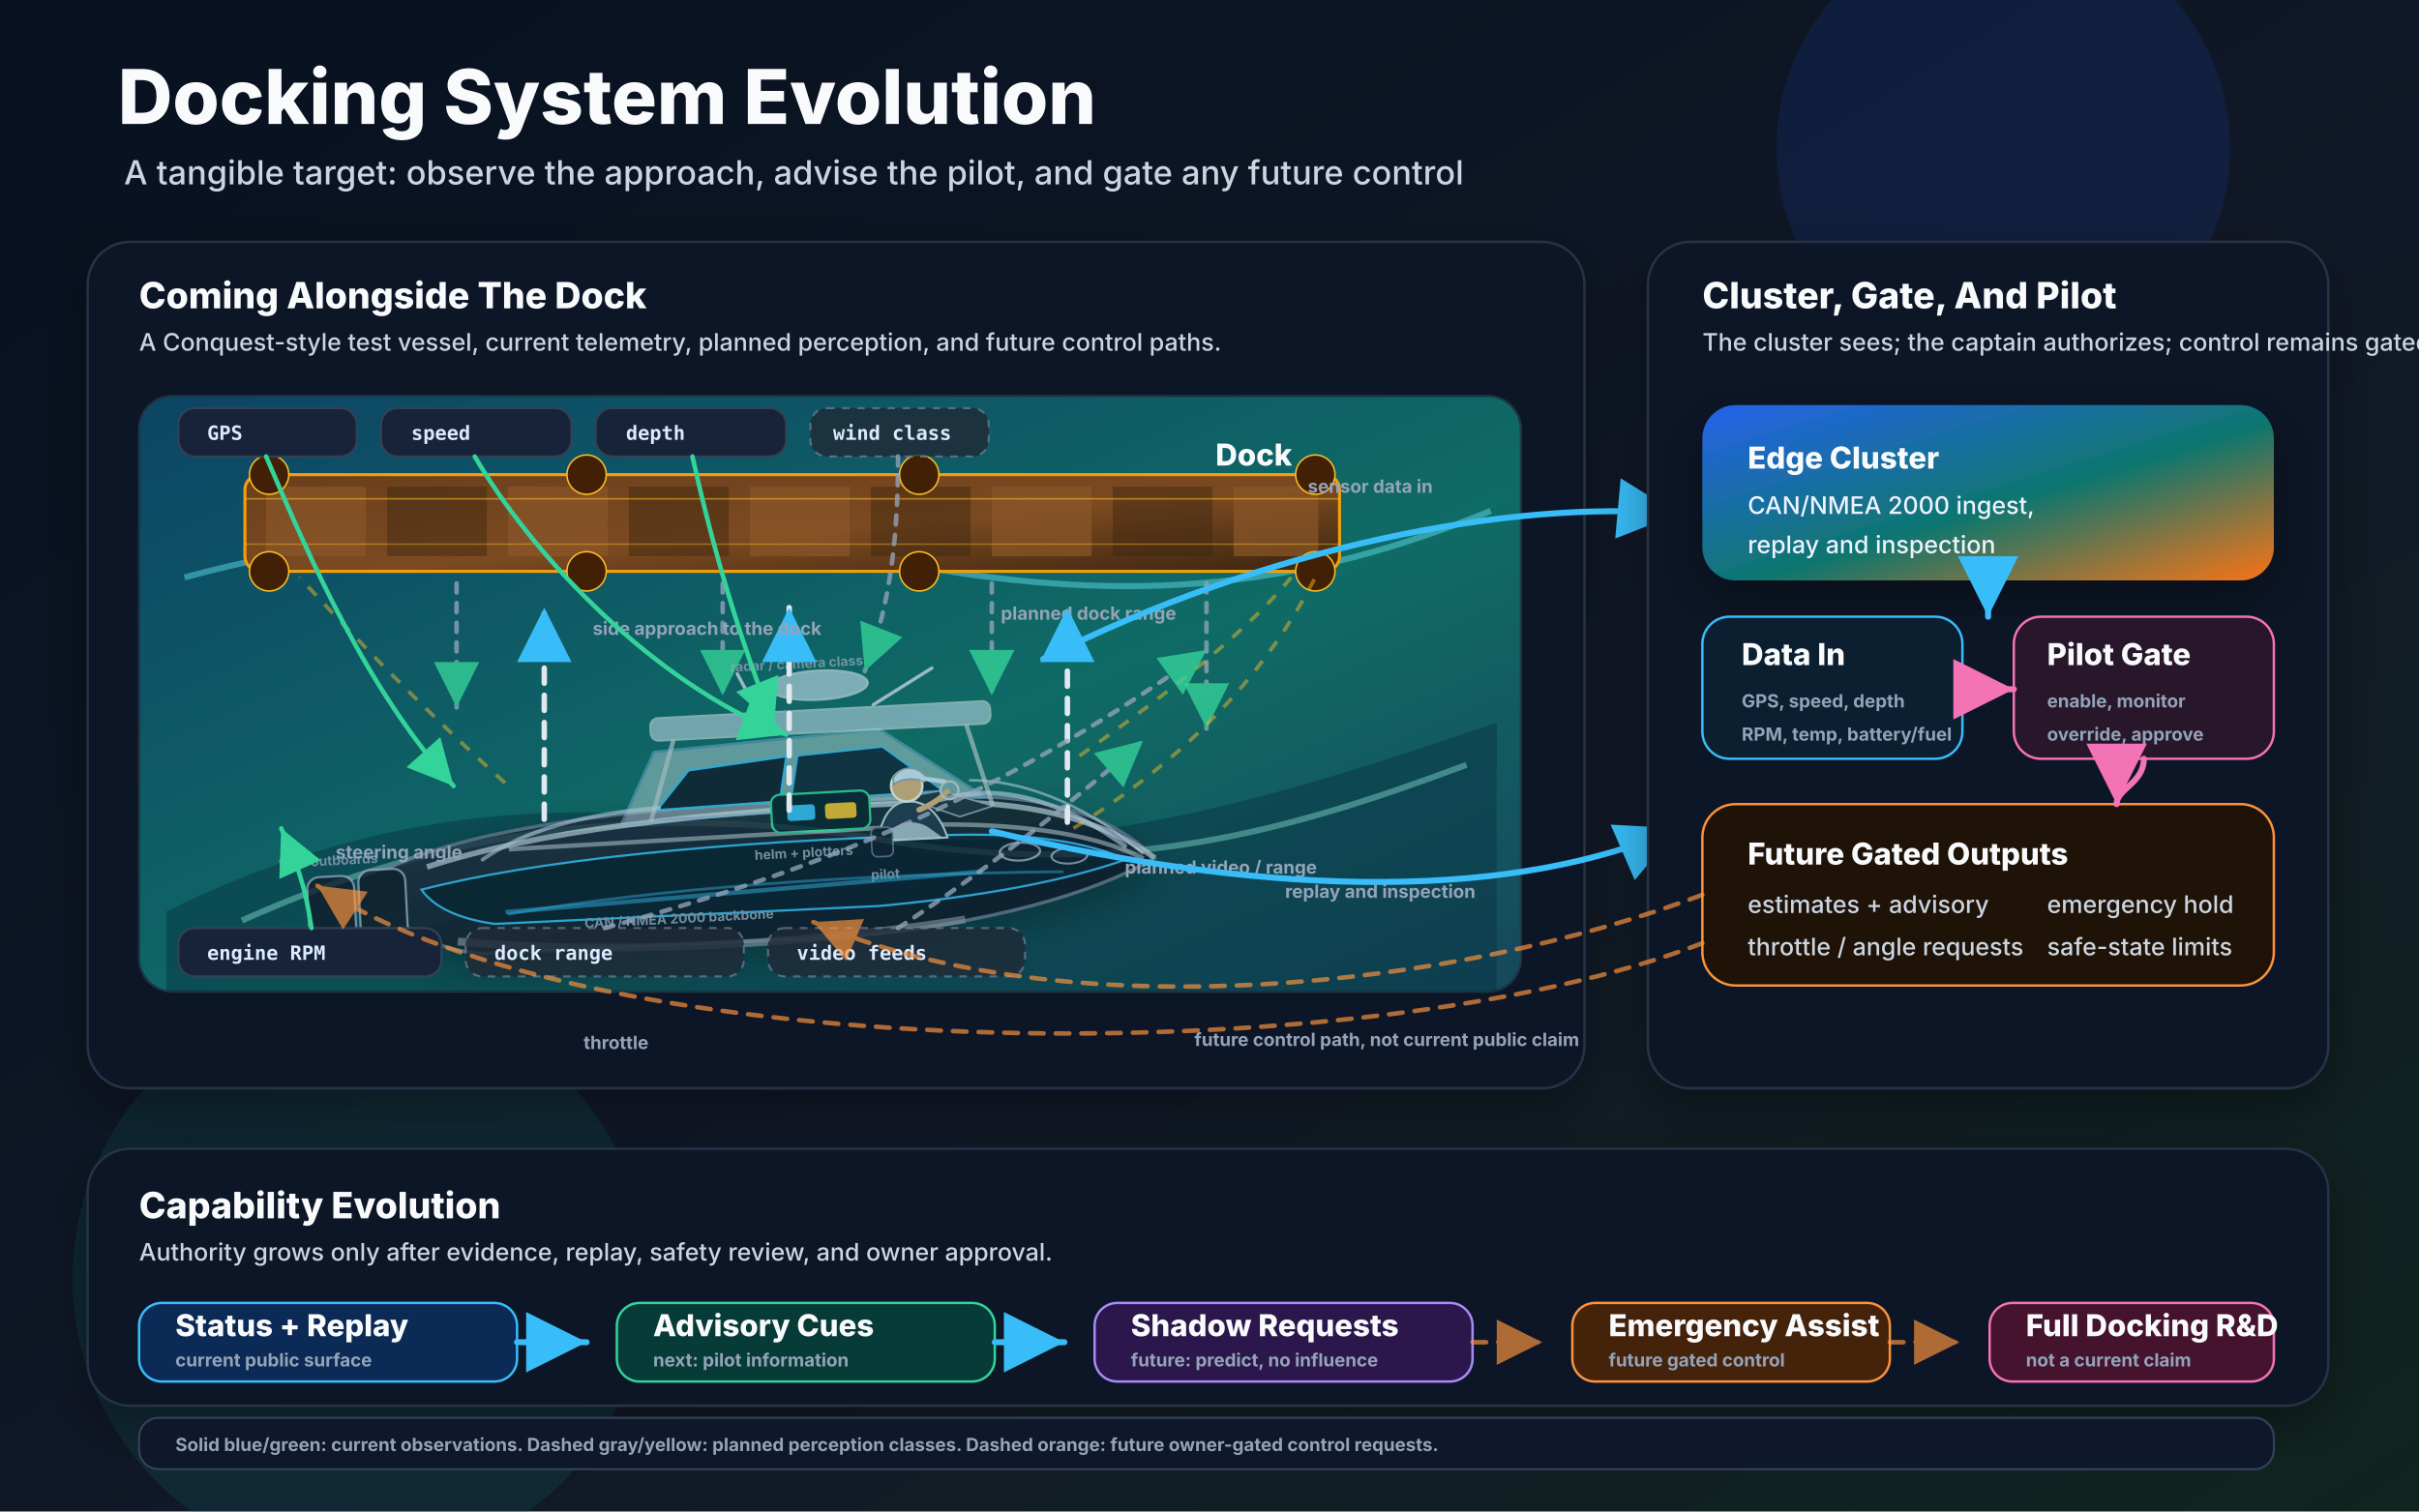
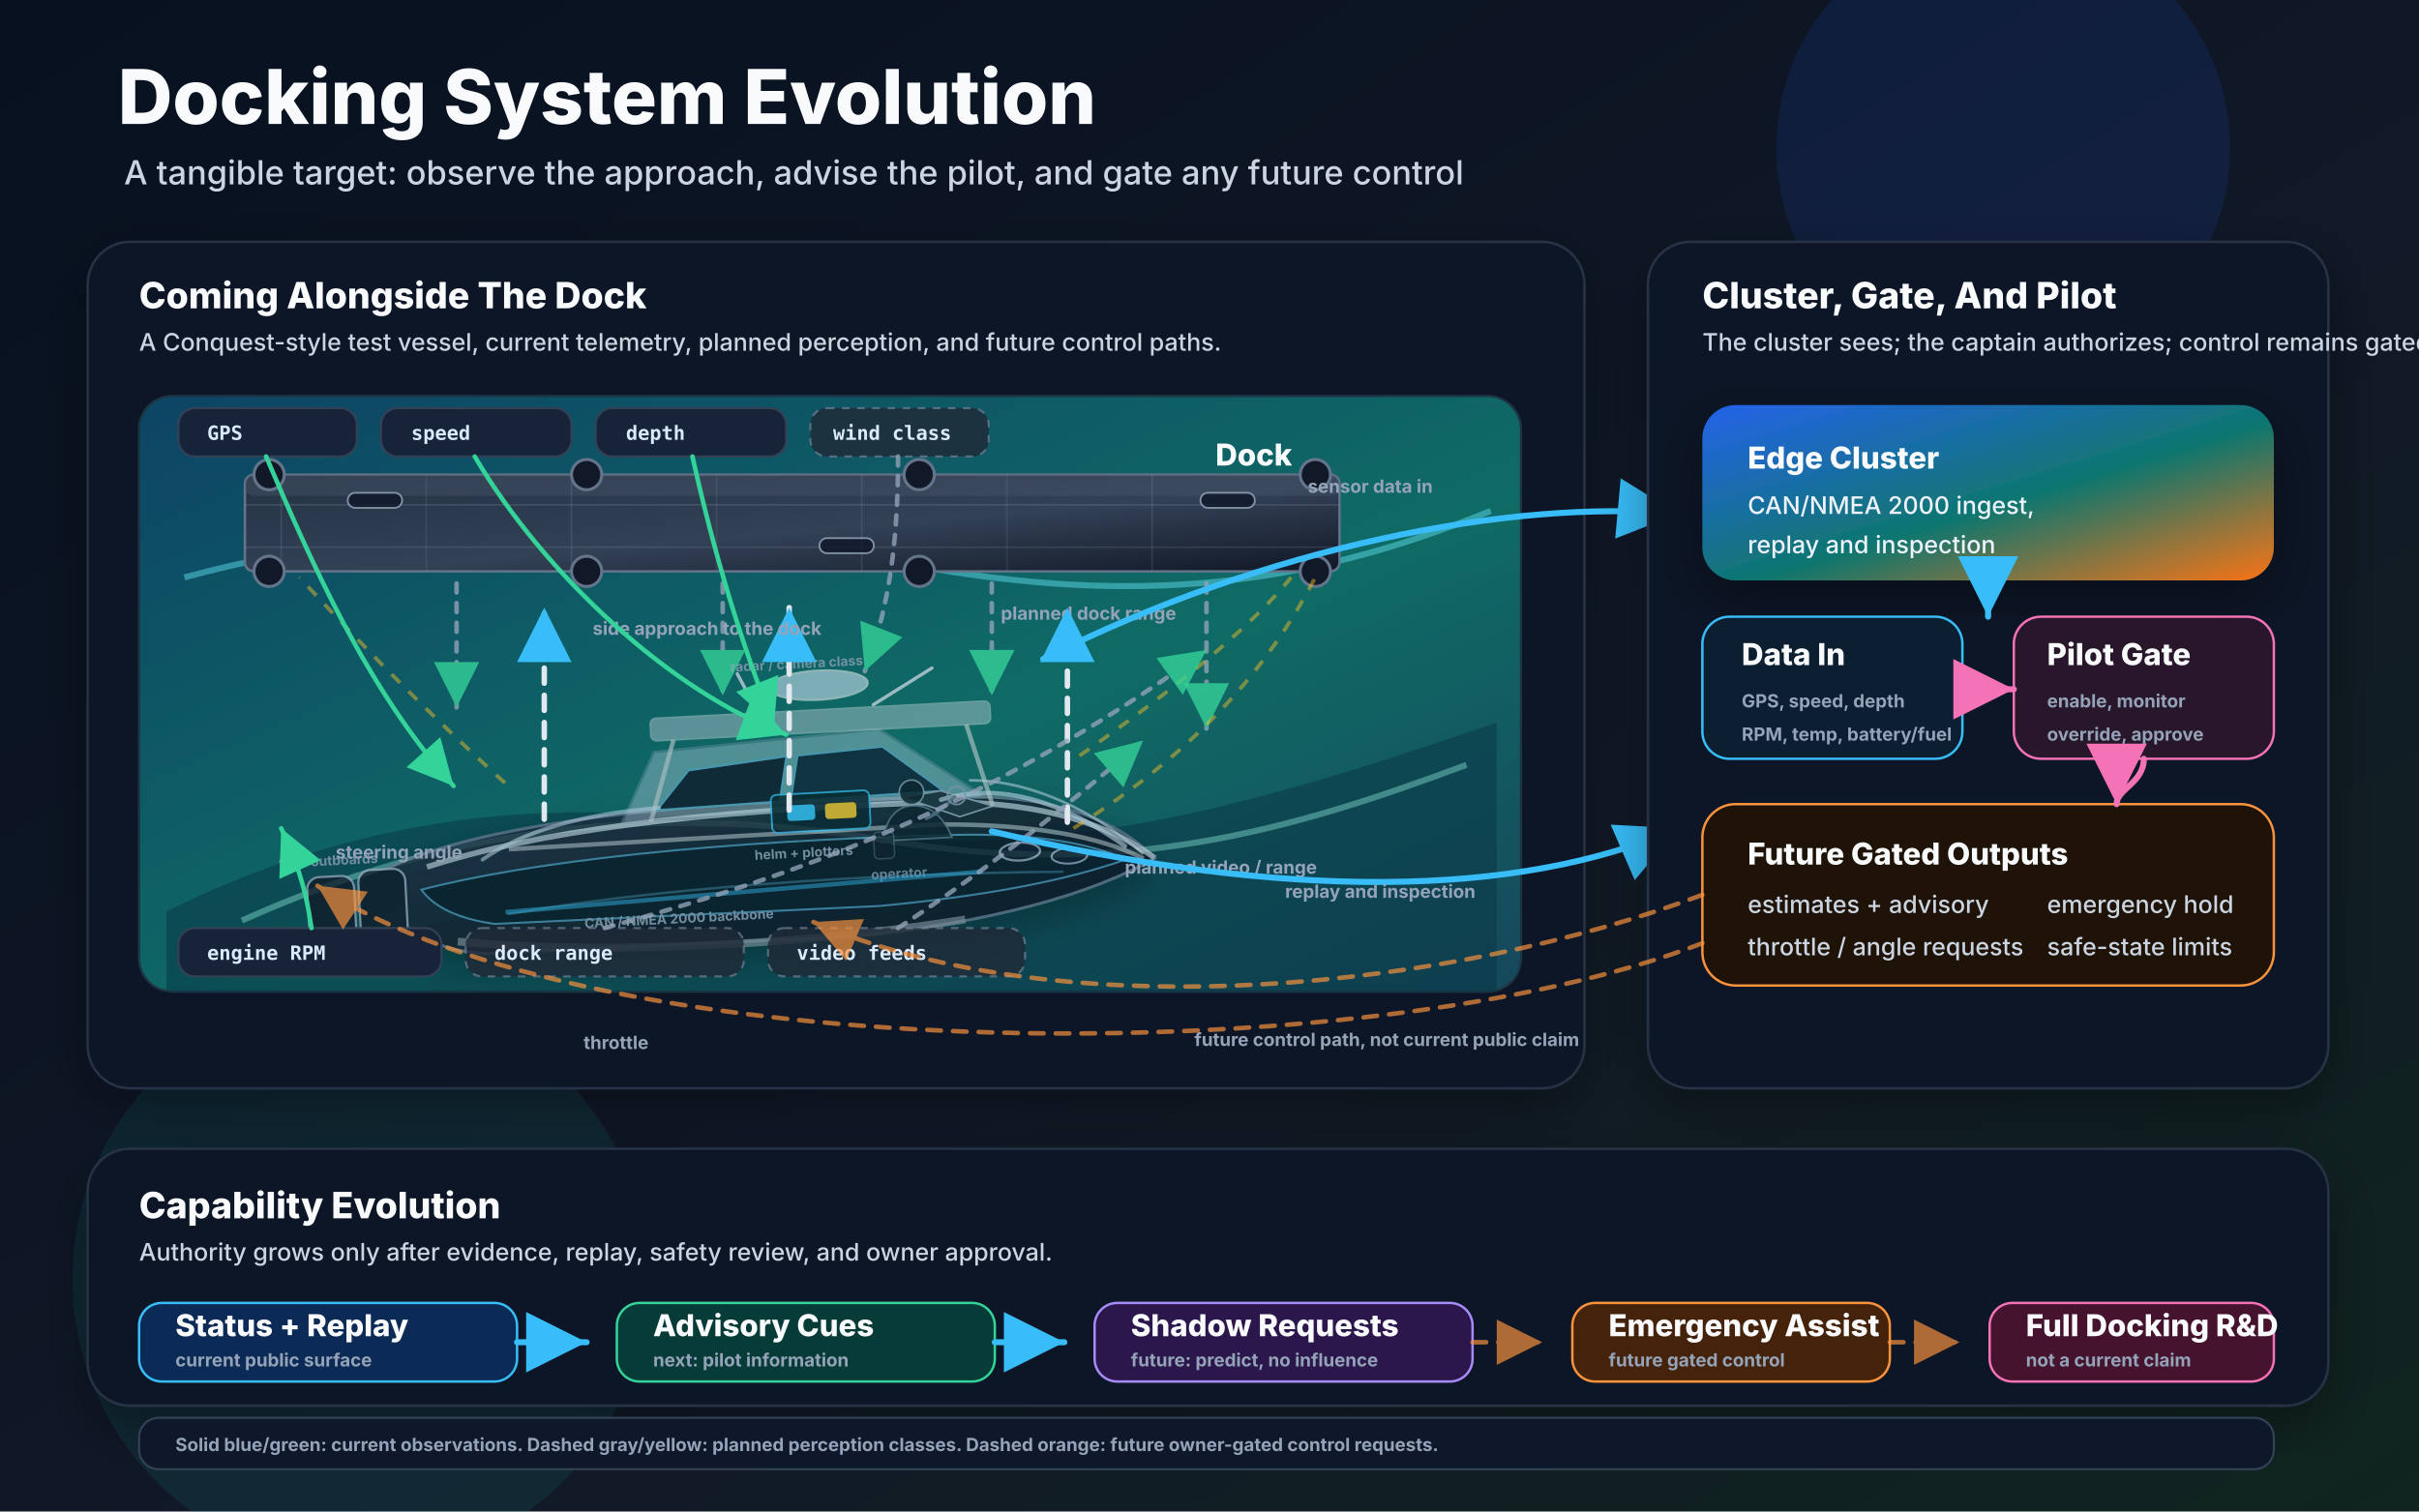
<svg xmlns="http://www.w3.org/2000/svg" width="1600" height="1000" viewBox="0 0 1600 1000" role="img" aria-labelledby="title desc">
  <defs>
    <linearGradient id="bg" x1="0" y1="0" x2="1" y2="1">
      <stop offset="0" stop-color="#07111f" />
      <stop offset="0.56" stop-color="#111827" />
      <stop offset="1" stop-color="#10251f" />
    </linearGradient>
    <linearGradient id="water" x1="0" y1="0" x2="1" y2="1">
      <stop offset="0" stop-color="#0c4a6e" />
      <stop offset="0.58" stop-color="#0f766e" />
      <stop offset="1" stop-color="#164e63" />
    </linearGradient>
    <linearGradient id="dockWood" x1="0" y1="0" x2="1" y2="1">
-       <stop offset="0" stop-color="#6b3f1d" />
-       <stop offset="0.55" stop-color="#7c4a21" />
-       <stop offset="1" stop-color="#3b250f" />
+       <stop offset="0" stop-color="#243244" />
+       <stop offset="0.55" stop-color="#334155" />
+       <stop offset="1" stop-color="#111827" />
    </linearGradient>
    <linearGradient id="darkHull" x1="0" y1="0" x2="1" y2="1">
      <stop offset="0" stop-color="#243244" />
      <stop offset="0.58" stop-color="#111827" />
      <stop offset="1" stop-color="#0b1220" />
    </linearGradient>
    <linearGradient id="cluster" x1="0" y1="0" x2="1" y2="1">
      <stop offset="0" stop-color="#2563eb" />
      <stop offset="0.55" stop-color="#0f766e" />
      <stop offset="1" stop-color="#f97316" />
    </linearGradient>
    <filter id="shadow" x="-20%" y="-20%" width="140%" height="140%">
      <feDropShadow dx="0" dy="12" stdDeviation="18" flood-color="#000000" flood-opacity="0.36" />
    </filter>
    <marker id="arrowData" markerWidth="14" markerHeight="14" refX="10" refY="5" orient="auto" markerUnits="strokeWidth">
      <path d="M0,0 L10,5 L0,10 z" fill="#38bdf8" />
    </marker>
    <marker id="arrowSense" markerWidth="14" markerHeight="14" refX="10" refY="5" orient="auto" markerUnits="strokeWidth">
      <path d="M0,0 L10,5 L0,10 z" fill="#34d399" />
    </marker>
    <marker id="arrowControl" markerWidth="14" markerHeight="14" refX="10" refY="5" orient="auto" markerUnits="strokeWidth">
      <path d="M0,0 L10,5 L0,10 z" fill="#fb923c" />
    </marker>
    <marker id="arrowHuman" markerWidth="14" markerHeight="14" refX="10" refY="5" orient="auto" markerUnits="strokeWidth">
      <path d="M0,0 L10,5 L0,10 z" fill="#f472b6" />
    </marker>
    <style>
      .title{font:800 50px -apple-system,BlinkMacSystemFont,"Segoe UI",sans-serif;fill:#f8fafc;letter-spacing:0}
      .sub{font:500 22px -apple-system,BlinkMacSystemFont,"Segoe UI",sans-serif;fill:#cbd5e1;letter-spacing:0}
      .h{font:800 24px -apple-system,BlinkMacSystemFont,"Segoe UI",sans-serif;fill:#f8fafc;letter-spacing:0}
      .h2{font:800 20px -apple-system,BlinkMacSystemFont,"Segoe UI",sans-serif;fill:#f8fafc;letter-spacing:0}
      .s{font:500 16px -apple-system,BlinkMacSystemFont,"Segoe UI",sans-serif;fill:#cbd5e1;letter-spacing:0}
      .tiny{font:700 12px -apple-system,BlinkMacSystemFont,"Segoe UI",sans-serif;fill:#94a3b8;letter-spacing:0}
      .mono{font:700 13px ui-monospace,SFMono-Regular,Menlo,Consolas,monospace;fill:#dbeafe;letter-spacing:0}
      .panel{fill:#111827;stroke:#263244;stroke-width:1.6;filter:url(#shadow)}
      .chip{fill:#172338;stroke:#334155;stroke-width:1.4}
      .plannedChip{fill:#1f2937;stroke:#64748b;stroke-width:1.4;stroke-dasharray:5 5;opacity:0.82}
      .data{stroke:#38bdf8;stroke-width:4;fill:none;marker-end:url(#arrowData);stroke-linecap:round}
      .sense{stroke:#34d399;stroke-width:3;fill:none;marker-end:url(#arrowSense);stroke-linecap:round}
      .planned{stroke:#94a3b8;stroke-width:3;fill:none;marker-end:url(#arrowSense);stroke-dasharray:6 7;stroke-linecap:round;opacity:0.78}
      .control{stroke:#fb923c;stroke-width:3;fill:none;marker-end:url(#arrowControl);stroke-dasharray:9 8;stroke-linecap:round;opacity:0.68}
      .human{stroke:#f472b6;stroke-width:4;fill:none;marker-end:url(#arrowHuman);stroke-linecap:round}
      .motion{stroke:#e2e8f0;stroke-width:3.6;fill:none;marker-end:url(#arrowData);stroke-linecap:round;stroke-dasharray:10 8}
    </style>
  </defs>
  <rect width="1600" height="1000" fill="url(#bg)" />
  <circle cx="1325" cy="98" r="150" fill="#1d4ed8" opacity="0.14" />
  <circle cx="238" cy="846" r="190" fill="#0f766e" opacity="0.18" />
  <text x="78" y="82" class="title">Docking System Evolution</text>
  <text x="82" y="122" class="sub">A tangible target: observe the approach, advise the pilot, and gate any future control</text>
  <rect x="58" y="160" width="990" height="560" rx="28" class="panel" />
  <text x="92" y="204" class="h">Coming Alongside The Dock</text>
  <text x="92" y="232" class="s">A Conquest-style test vessel, current telemetry, planned perception, and future control paths.</text>
  <rect x="92" y="262" width="914" height="394" rx="22" fill="url(#water)" opacity="0.88" stroke="#1e3a4a" stroke-width="1.5" />
  <path d="M110 603 C238 540 360 524 518 548 C684 573 810 540 990 478 L990 656 L110 656 Z" fill="#083344" opacity="0.5" />
  <path d="M122 382 C284 338 450 346 604 374 C752 401 864 388 986 338" stroke="#67e8f9" stroke-width="4" opacity="0.44" fill="none" />
  <path d="M160 609 C296 548 430 530 586 556 C742 582 852 550 970 506" stroke="#99f6e4" stroke-width="4" opacity="0.38" fill="none" />
  <g id="dock">
-     <rect x="162" y="314" width="724" height="64" rx="10" fill="url(#dockWood)" stroke="#f59e0b" stroke-width="2" />
-     <rect x="176" y="322" width="66" height="46" fill="#8a5528" opacity="0.7" />
-     <rect x="256" y="322" width="66" height="46" fill="#3b250f" opacity="0.45" />
-     <rect x="336" y="322" width="66" height="46" fill="#8a5528" opacity="0.7" />
-     <rect x="416" y="322" width="66" height="46" fill="#3b250f" opacity="0.45" />
-     <rect x="496" y="322" width="66" height="46" fill="#8a5528" opacity="0.7" />
-     <rect x="576" y="322" width="66" height="46" fill="#3b250f" opacity="0.45" />
-     <rect x="656" y="322" width="66" height="46" fill="#8a5528" opacity="0.7" />
-     <rect x="736" y="322" width="66" height="46" fill="#3b250f" opacity="0.45" />
-     <rect x="816" y="322" width="56" height="46" fill="#8a5528" opacity="0.7" />
-     <line x1="162" y1="330" x2="886" y2="330" stroke="#fbbf24" opacity="0.56" />
-     <line x1="162" y1="360" x2="886" y2="360" stroke="#fbbf24" opacity="0.4" />
-     <circle cx="178" cy="314" r="13" fill="#422006" stroke="#fbbf24" />
-     <circle cx="388" cy="314" r="13" fill="#422006" stroke="#fbbf24" />
-     <circle cx="608" cy="314" r="13" fill="#422006" stroke="#fbbf24" />
-     <circle cx="870" cy="314" r="13" fill="#422006" stroke="#fbbf24" />
-     <circle cx="178" cy="378" r="13" fill="#422006" stroke="#fbbf24" />
-     <circle cx="388" cy="378" r="13" fill="#422006" stroke="#fbbf24" />
-     <circle cx="608" cy="378" r="13" fill="#422006" stroke="#fbbf24" />
-     <circle cx="870" cy="378" r="13" fill="#422006" stroke="#fbbf24" />
+     <rect x="162" y="314" width="724" height="64" rx="6" fill="url(#dockWood)" stroke="#64748b" stroke-width="1.6" />
+     <rect x="162" y="314" width="724" height="14" rx="6" fill="#475569" opacity="0.45" />
+     <line x1="186" y1="314" x2="186" y2="378" stroke="#94a3b8" opacity="0.18" />
+     <line x1="282" y1="314" x2="282" y2="378" stroke="#94a3b8" opacity="0.14" />
+     <line x1="378" y1="314" x2="378" y2="378" stroke="#94a3b8" opacity="0.18" />
+     <line x1="474" y1="314" x2="474" y2="378" stroke="#94a3b8" opacity="0.14" />
+     <line x1="570" y1="314" x2="570" y2="378" stroke="#94a3b8" opacity="0.18" />
+     <line x1="666" y1="314" x2="666" y2="378" stroke="#94a3b8" opacity="0.14" />
+     <line x1="762" y1="314" x2="762" y2="378" stroke="#94a3b8" opacity="0.18" />
+     <line x1="162" y1="334" x2="886" y2="334" stroke="#94a3b8" opacity="0.22" />
+     <line x1="162" y1="362" x2="886" y2="362" stroke="#94a3b8" opacity="0.18" />
+     <rect x="230" y="326" width="36" height="10" rx="5" fill="#0f172a" stroke="#94a3b8" stroke-width="1.2" opacity="0.82" />
+     <rect x="542" y="356" width="36" height="10" rx="5" fill="#0f172a" stroke="#94a3b8" stroke-width="1.2" opacity="0.82" />
+     <rect x="794" y="326" width="36" height="10" rx="5" fill="#0f172a" stroke="#94a3b8" stroke-width="1.2" opacity="0.82" />
+     <circle cx="178" cy="314" r="10" fill="#111827" stroke="#64748b" stroke-width="2" />
+     <circle cx="388" cy="314" r="10" fill="#111827" stroke="#64748b" stroke-width="2" />
+     <circle cx="608" cy="314" r="10" fill="#111827" stroke="#64748b" stroke-width="2" />
+     <circle cx="870" cy="314" r="10" fill="#111827" stroke="#64748b" stroke-width="2" />
+     <circle cx="178" cy="378" r="10" fill="#111827" stroke="#64748b" stroke-width="2" />
+     <circle cx="388" cy="378" r="10" fill="#111827" stroke="#64748b" stroke-width="2" />
+     <circle cx="608" cy="378" r="10" fill="#111827" stroke="#64748b" stroke-width="2" />
+     <circle cx="870" cy="378" r="10" fill="#111827" stroke="#64748b" stroke-width="2" />
    <text x="804" y="308" class="h2">Dock</text>
  </g>
  <g id="distance">
    <path d="M302 386 L302 468" class="planned" />
    <path d="M478 386 L478 460" class="planned" />
    <path d="M656 386 L656 460" class="planned" />
    <path d="M798 386 L798 482" class="planned" />
    <text x="662" y="410" class="tiny">planned dock range</text>
  </g>
  <g id="boat" opacity="0.75" transform="translate(125 188) scale(0.74)">
    <g transform="rotate(-3 500 500)">
-       <path d="M162 512 C222 482 334 466 502 464 L686 468 C770 470 828 494 862 532 C804 562 710 582 590 588 L260 586 C206 580 174 552 162 512 Z" fill="url(#darkHull)" stroke="#66758a" stroke-width="3" filter="url(#shadow)" />
-       <path d="M206 526 C304 506 470 496 684 502 C752 504 804 515 836 532 C782 548 710 558 614 562 L270 560 C238 554 216 542 206 526 Z" fill="#0a1a2a" stroke="#38bdf8" stroke-width="2" />
+       <path d="M162 512 C222 482 334 466 502 464 L686 468 C770 470 828 494 862 532 C804 562 710 582 590 588 L260 586 C206 580 174 552 162 512 Z" fill="url(#darkHull)" stroke="#64748b" stroke-width="2.6" filter="url(#shadow)" />
+       <path d="M206 526 C304 506 470 496 684 502 C752 504 804 515 836 532 C782 548 710 558 614 562 L270 560 C238 554 216 542 206 526 Z" fill="#091724" stroke="#4b8fb3" stroke-width="1.8" />
      <path d="M236 574 C344 590 520 596 690 578" stroke="#9ca3af" stroke-width="7" opacity="0.66" fill="none" />
      <path d="M212 506 C310 480 448 468 664 472 C748 474 816 494 862 532" stroke="#cbd5e1" stroke-width="5" opacity="0.78" fill="none" />
      <path d="M286 494 L672 492 C754 496 814 510 852 532" stroke="#d1d5db" stroke-width="4" opacity="0.62" fill="none" />
-       <path d="M282 552 C410 536 600 532 780 540" stroke="#38bdf8" stroke-width="2.5" opacity="0.5" fill="none" />
+       <path d="M282 552 C410 536 600 532 780 540" stroke="#5aa6c8" stroke-width="2.2" opacity="0.46" fill="none" />
      <ellipse cx="742" cy="520" rx="18" ry="8" fill="#0f172a" stroke="#94a3b8" stroke-width="2" />
      <ellipse cx="786" cy="526" rx="16" ry="7" fill="#0f172a" stroke="#94a3b8" stroke-width="1.8" />
-       <path d="M420 414 L622 404 L714 470 L388 476 Z" fill="#e5edf5" opacity="0.5" stroke="#93c5fd" stroke-width="2.4" />
-       <path d="M450 432 L538 424 L530 464 L420 466 Z" fill="#0f172a" stroke="#38bdf8" stroke-width="2" />
-       <path d="M548 424 L624 420 L676 462 L540 464 Z" fill="#102235" stroke="#38bdf8" stroke-width="1.6" />
+       <path d="M420 414 L622 404 L714 470 L388 476 Z" fill="#dbeafe" opacity="0.42" stroke="#94a3b8" stroke-width="2.2" />
+       <path d="M450 432 L538 424 L530 464 L420 466 Z" fill="#0f172a" stroke="#5aa6c8" stroke-width="1.8" />
+       <path d="M548 424 L624 420 L676 462 L540 464 Z" fill="#102235" stroke="#5aa6c8" stroke-width="1.5" />
      <path d="M674 462 L720 478 L690 486 L640 466 Z" fill="#1f2937" stroke="#94a3b8" stroke-width="1.5" />
-       <rect x="522" y="458" width="88" height="34" rx="8" fill="#071827" stroke="#34d399" stroke-width="2" />
+       <rect x="522" y="458" width="88" height="34" rx="5" fill="#071827" stroke="#38bdf8" stroke-width="1.6" opacity="0.88" />
      <rect x="536" y="468" width="25" height="14" rx="3" fill="#38bdf8" />
      <rect x="570" y="468" width="28" height="14" rx="3" fill="#fbbf24" />
      <text x="505" y="515" class="tiny">helm + plotters</text>
-       <rect x="418" y="384" width="304" height="20" rx="7" fill="#dbeafe" opacity="0.64" stroke="#f8fafc" stroke-width="2" />
+       <rect x="418" y="384" width="304" height="20" rx="5" fill="#cbd5e1" opacity="0.54" stroke="#e2e8f0" stroke-width="1.6" />
      <path d="M438 404 L414 476" stroke="#d1d5db" stroke-width="4" opacity="0.72" />
      <path d="M700 404 L720 478" stroke="#d1d5db" stroke-width="4" opacity="0.72" />
      <ellipse cx="570" cy="362" rx="44" ry="13" fill="#dbeafe" opacity="0.72" stroke="#f8fafc" stroke-width="2" />
      <path d="M618 382 L672 352" stroke="#cbd5e1" stroke-width="3" stroke-linecap="round" />
      <path d="M514 382 L498 348" stroke="#cbd5e1" stroke-width="3" stroke-linecap="round" />
      <text x="492" y="346" class="tiny">radar / camera class</text>
      <path d="M674 470 C712 460 768 465 836 520" stroke="#dbeafe" stroke-width="4" opacity="0.65" fill="none" stroke-linecap="round" />
      <path d="M700 454 C754 456 812 488 852 528" stroke="#dbeafe" stroke-width="2.4" opacity="0.6" fill="none" />
      <path d="M262 502 C300 478 354 466 422 464" stroke="#dbeafe" stroke-width="3.5" opacity="0.6" fill="none" stroke-linecap="round" />
-       <g id="pilot">
-         <path d="M616 504 C620 482 630 470 644 470 C660 470 672 482 678 504 Z" fill="#203047" stroke="#cbd5e1" stroke-width="1.8" />
-         <path d="M626 496 C635 488 648 486 660 493 L674 504 L614 504 Z" fill="#d9e5f2" opacity="0.78" />
-         <circle cx="644" cy="456" r="14" fill="#e3b17c" stroke="#fff7ed" stroke-width="2.2" />
-         <path d="M632 449 C639 437 654 438 662 449 L660 453 C650 449 640 449 633 454 Z" fill="#dbeafe" stroke="#94a3b8" stroke-width="1.5" />
-         <path d="M658 450 L678 454" stroke="#dbeafe" stroke-width="4" stroke-linecap="round" />
-         <path d="M654 478 C665 474 672 470 680 463" stroke="#e3b17c" stroke-width="5" fill="none" stroke-linecap="round" />
-         <circle cx="682" cy="462" r="8" fill="none" stroke="#cbd5e1" stroke-width="2" />
-         <rect x="610" y="492" width="19" height="26" rx="5" fill="#0f172a" stroke="#64748b" stroke-width="1.5" />
-         <text x="608" y="538" class="tiny">pilot</text>
+       <g id="pilot" opacity="0.85">
+         <path d="M620 504 C624 484 634 474 648 474 C664 474 676 486 682 504 Z" fill="#0b1220" stroke="#64748b" stroke-width="1.6" />
+         <circle cx="648" cy="462" r="11" fill="#0b1220" stroke="#94a3b8" stroke-width="1.5" />
+         <path d="M660 486 C670 482 678 476 686 468" stroke="#64748b" stroke-width="3.2" fill="none" stroke-linecap="round" />
+         <circle cx="688" cy="467" r="8" fill="none" stroke="#94a3b8" stroke-width="1.7" />
+         <rect x="612" y="496" width="18" height="24" rx="4" fill="#111827" stroke="#475569" stroke-width="1.3" />
+         <text x="608" y="538" class="tiny">operator</text>
      </g>
      <rect x="104" y="510" width="42" height="74" rx="11" fill="#111827" stroke="#94a3b8" stroke-width="2" />
      <rect x="150" y="506" width="42" height="78" rx="11" fill="#111827" stroke="#94a3b8" stroke-width="2" />
      <path d="M104 585 C122 596 134 596 146 585" stroke="#fb923c" stroke-width="7" fill="none" />
      <path d="M150 585 C168 596 180 596 192 585" stroke="#fb923c" stroke-width="7" fill="none" />
      <text x="80" y="500" class="tiny">twin outboards</text>
      <path d="M280 550 L708 536" stroke="#38bdf8" stroke-width="4" opacity="0.55" fill="none" />
      <text x="350" y="568" class="tiny">CAN / NMEA 2000 backbone</text>
    </g>
  </g>
  <g id="side-motion">
    <path d="M360 542 L360 402" class="motion" />
    <path d="M522 536 L522 402" class="motion" />
    <path d="M706 544 L706 402" class="motion" />
    <text x="392" y="420" class="tiny" fill="#e2e8f0">side approach to the dock</text>
  </g>
  <g id="video-range">
    <path d="M714 500 C780 454 828 414 854 382" stroke="#fbbf24" stroke-width="2.5" stroke-dasharray="8 8" fill="none" opacity="0.46" />
    <path d="M710 548 C800 492 844 432 870 382" stroke="#fbbf24" stroke-width="2.5" stroke-dasharray="8 8" fill="none" opacity="0.46" />
    <path d="M334 518 C268 458 226 412 198 382" stroke="#fbbf24" stroke-width="2.5" stroke-dasharray="8 8" fill="none" opacity="0.46" />
    <text x="744" y="578" class="tiny">planned video / range</text>
  </g>
  <g id="sensor-chips">
    <rect x="118" y="270" width="118" height="32" rx="11" class="chip" />
    <text x="137" y="291" class="mono">GPS</text>
    <rect x="252" y="270" width="126" height="32" rx="11" class="chip" />
    <text x="272" y="291" class="mono">speed</text>
    <rect x="394" y="270" width="126" height="32" rx="11" class="chip" />
    <text x="414" y="291" class="mono">depth</text>
    <rect x="536" y="270" width="118" height="32" rx="11" class="plannedChip" />
    <text x="551" y="291" class="mono">wind class</text>
    <rect x="118" y="614" width="174" height="32" rx="11" class="chip" />
    <text x="137" y="635" class="mono">engine RPM</text>
    <rect x="308" y="614" width="184" height="32" rx="11" class="plannedChip" />
    <text x="327" y="635" class="mono">dock range</text>
    <rect x="508" y="614" width="170" height="32" rx="11" class="plannedChip" />
    <text x="527" y="635" class="mono">video feeds</text>
  </g>
  <path d="M176 302 C206 372 242 455 300 520" class="sense" />
  <path d="M314 302 C360 380 444 458 520 486" class="sense" />
  <path d="M458 302 C472 365 490 425 512 480" class="sense" />
  <path d="M594 302 C594 350 590 398 572 444" class="planned" />
  <path d="M206 614 C202 586 196 570 186 548" class="sense" />
  <path d="M400 614 C514 582 642 542 798 430" class="planned" />
  <path d="M594 614 C658 572 712 528 756 490" class="planned" />
  <path d="M690 436 C836 362 1000 330 1110 340" class="data" />
  <path d="M656 550 C850 596 1004 594 1110 548" class="data" />
  <text x="865" y="326" class="tiny">sensor data in</text>
  <text x="850" y="594" class="tiny">replay and inspection</text>
  <rect x="1090" y="160" width="450" height="560" rx="28" class="panel" />
  <text x="1126" y="204" class="h">Cluster, Gate, And Pilot</text>
  <text x="1126" y="232" class="s">The cluster sees; the captain authorizes; control remains gated.</text>
  <rect x="1126" y="268" width="378" height="116" rx="22" fill="url(#cluster)" filter="url(#shadow)" />
  <text x="1156" y="310" class="h2">Edge Cluster</text>
  <text x="1156" y="340" class="s" style="fill:#eef2ff">CAN/NMEA 2000 ingest,</text>
  <text x="1156" y="366" class="s" style="fill:#eef2ff">replay and inspection</text>
  <rect x="1126" y="408" width="172" height="94" rx="18" fill="#0b1f31" stroke="#38bdf8" stroke-width="1.6" />
  <text x="1152" y="440" class="h2">Data In</text>
  <text x="1152" y="468" class="tiny">GPS, speed, depth</text>
  <text x="1152" y="490" class="tiny">RPM, temp, battery/fuel</text>
  <rect x="1332" y="408" width="172" height="94" rx="18" fill="#28162a" stroke="#f472b6" stroke-width="1.6" />
  <text x="1354" y="440" class="h2">Pilot Gate</text>
  <text x="1354" y="468" class="tiny">enable, monitor</text>
  <text x="1354" y="490" class="tiny">override, approve</text>
  <rect x="1126" y="532" width="378" height="120" rx="22" fill="#1f1308" stroke="#fb923c" stroke-width="1.6" />
  <text x="1156" y="572" class="h2">Future Gated Outputs</text>
  <text x="1156" y="604" class="s">estimates + advisory</text>
  <text x="1156" y="632" class="s">throttle / angle requests</text>
  <text x="1354" y="604" class="s">emergency hold</text>
  <text x="1354" y="632" class="s">safe-state limits</text>
  <path d="M1298 456 C1314 456 1318 456 1332 456" class="human" />
  <path d="M1315 384 C1315 394 1315 398 1315 408" class="data" />
  <path d="M1418 502 C1418 518 1400 522 1400 532" class="human" />
  <path d="M1126 592 C962 654 706 682 538 610" class="control" />
  <path d="M1126 624 C904 710 396 708 210 586" class="control" />
  <text x="790" y="692" class="tiny">future control path, not current public claim</text>
  <text x="386" y="694" class="tiny">throttle</text>
  <text x="222" y="568" class="tiny">steering angle</text>
  <rect x="58" y="760" width="1482" height="170" rx="28" class="panel" />
  <text x="92" y="806" class="h">Capability Evolution</text>
  <text x="92" y="834" class="s">Authority grows only after evidence, replay, safety review, and owner approval.</text>
  <g id="evolution">
    <rect x="92" y="862" width="250" height="52" rx="15" fill="#0b2a55" stroke="#38bdf8" stroke-width="1.6" />
    <text x="116" y="884" class="h2">Status + Replay</text>
    <text x="116" y="904" class="tiny">current public surface</text>
    <path d="M342 888 L388 888" class="data" />
    <rect x="408" y="862" width="250" height="52" rx="15" fill="#073b37" stroke="#34d399" stroke-width="1.6" />
    <text x="432" y="884" class="h2">Advisory Cues</text>
    <text x="432" y="904" class="tiny">next: pilot information</text>
    <path d="M658 888 L704 888" class="data" />
    <rect x="724" y="862" width="250" height="52" rx="15" fill="#2b174c" stroke="#a78bfa" stroke-width="1.6" />
    <text x="748" y="884" class="h2">Shadow Requests</text>
    <text x="748" y="904" class="tiny">future: predict, no influence</text>
    <path d="M974 888 L1020 888" class="control" />
    <rect x="1040" y="862" width="210" height="52" rx="15" fill="#45220a" stroke="#fb923c" stroke-width="1.6" />
    <text x="1064" y="884" class="h2">Emergency Assist</text>
    <text x="1064" y="904" class="tiny">future gated control</text>
    <path d="M1250 888 L1296 888" class="control" />
    <rect x="1316" y="862" width="188" height="52" rx="15" fill="#45132e" stroke="#f472b6" stroke-width="1.6" />
    <text x="1340" y="884" class="h2">Full Docking R&amp;D</text>
    <text x="1340" y="904" class="tiny">not a current claim</text>
  </g>
  <rect x="92" y="938" width="1412" height="34" rx="13" fill="#0f172a" stroke="#334155" stroke-width="1.4" />
  <text x="116" y="960" class="tiny">Solid blue/green: current observations. Dashed gray/yellow: planned perception classes. Dashed orange: future owner-gated control requests.</text>
</svg>
